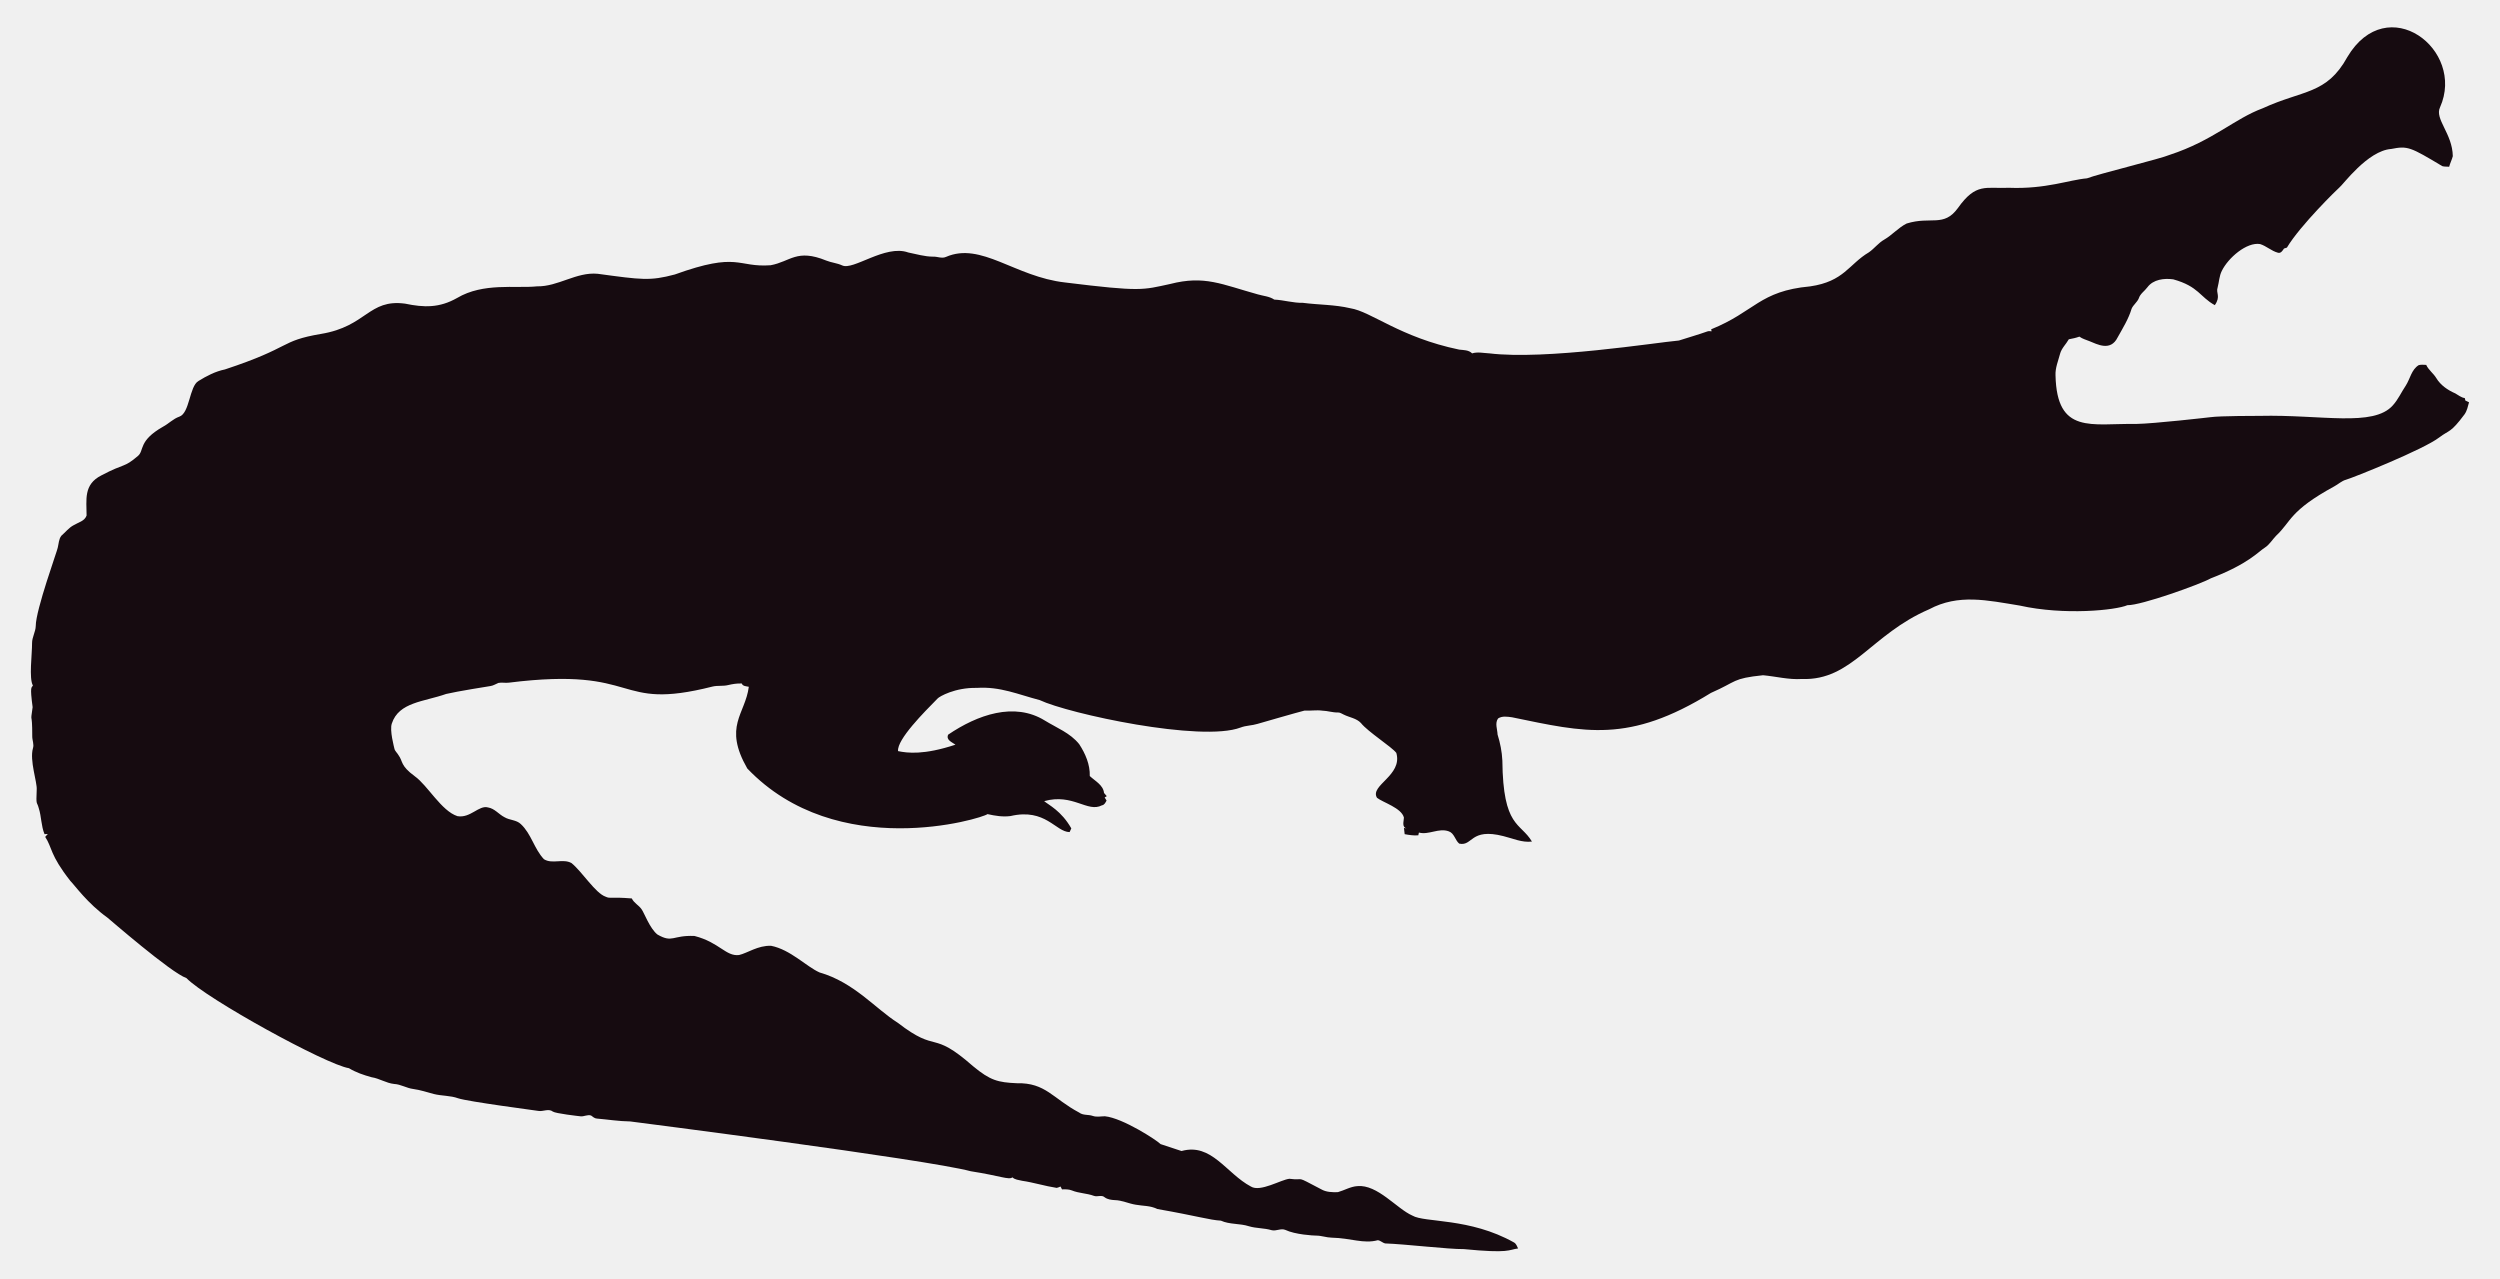
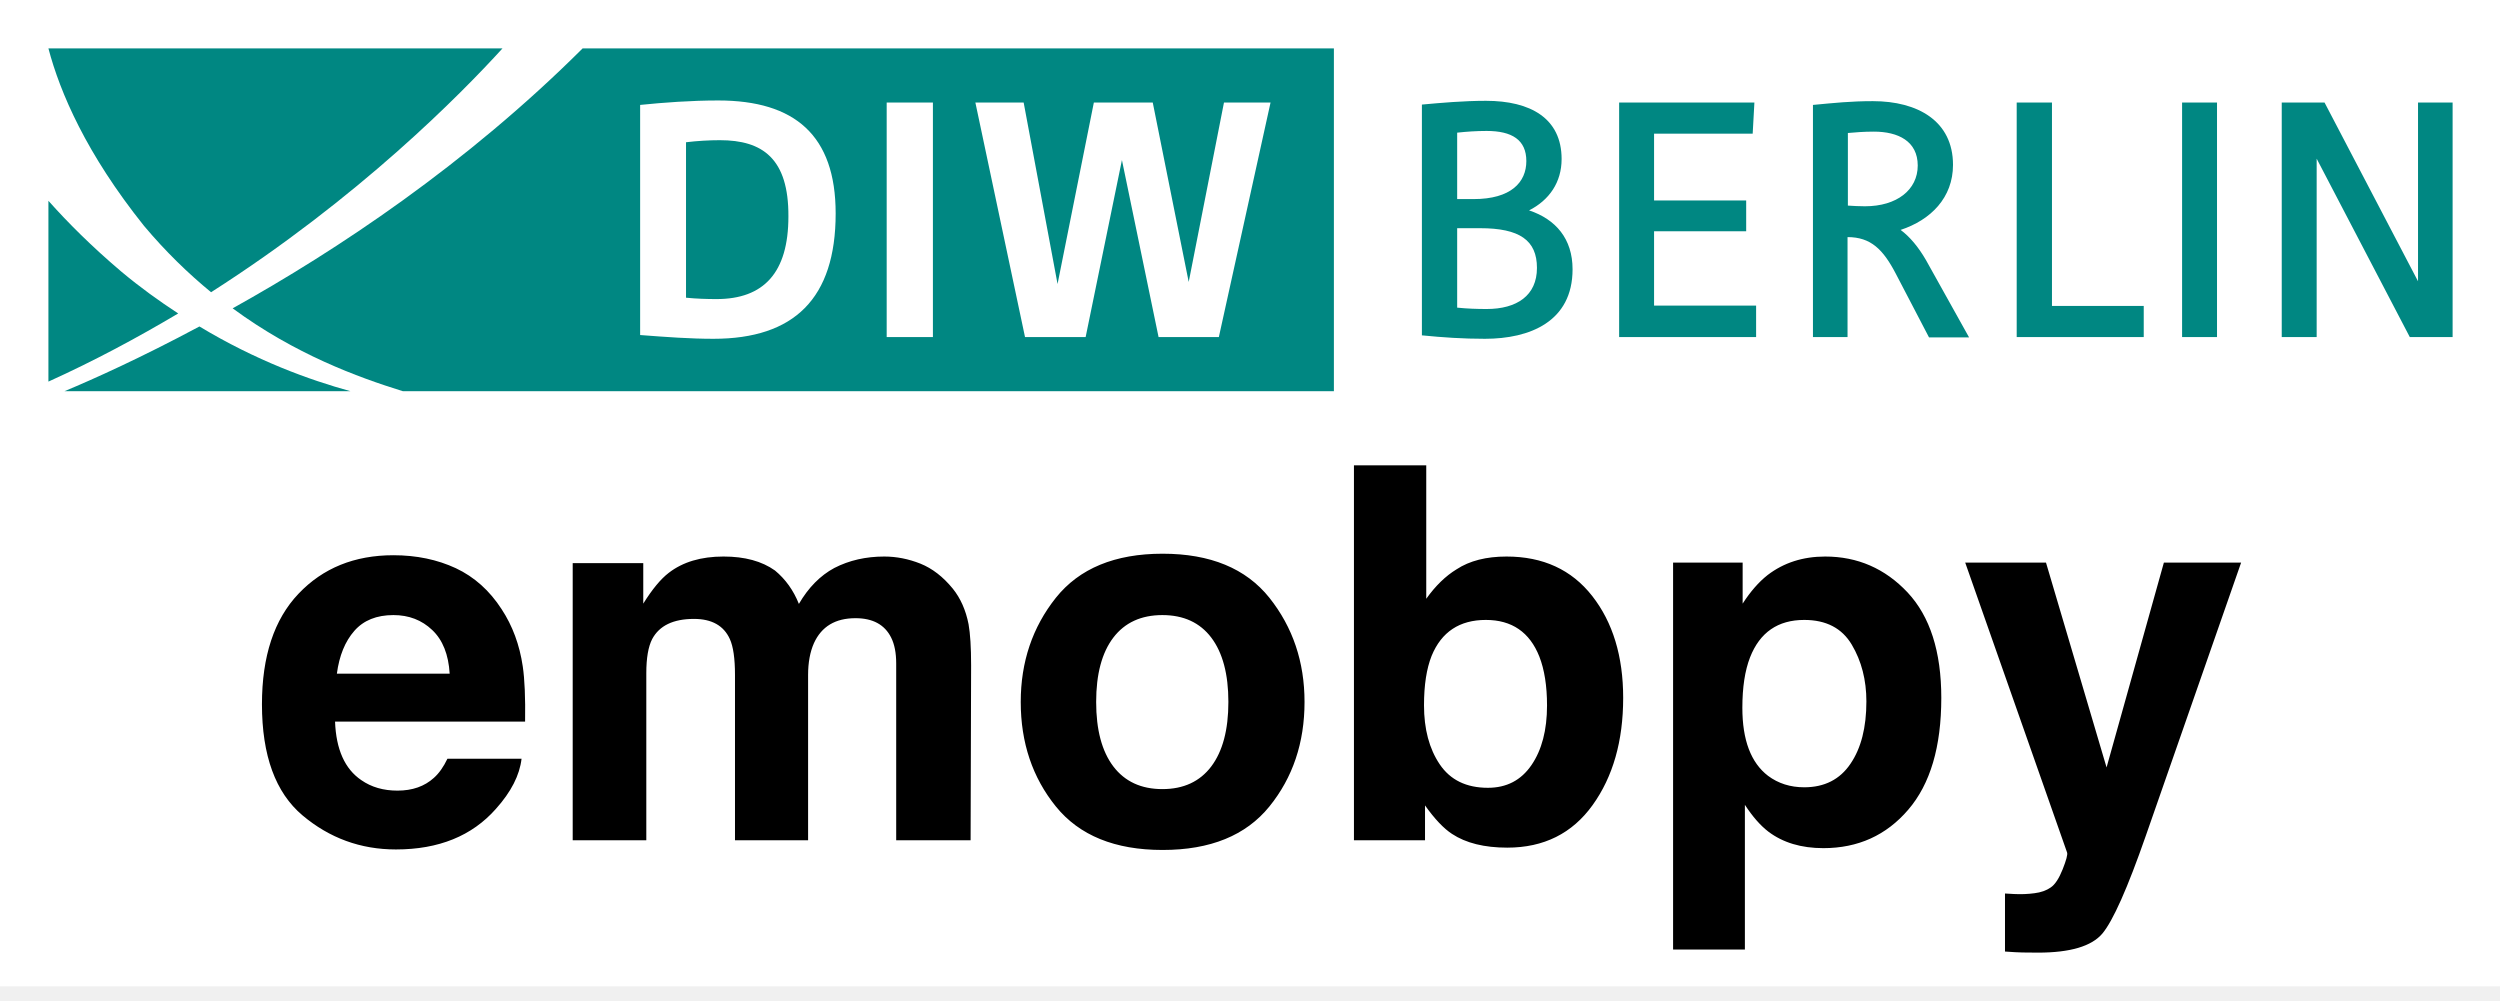
- <svg xmlns="http://www.w3.org/2000/svg" version="1.1" id="Layer_1" x="0px" y="0px" viewBox="0 0 2625.022 1342.022" enable-background="new 0 0 2625.022 1342.022" xml:space="preserve">
-   <path fill="#160B10" d="M2562.057,112.664c-5.93,12.226,13.089,27.649,13.408,51.328c-0.967,3.791-2.837,7.289-3.816,11.093  c-2.417-0.267-4.923,0.089-7.226-0.636c-33.512-20.05-36.245-21.483-53.631-18.038c-24.88,1.775-51.012,38.147-54.547,40.579  c-1,0.685-40.963,39.485-54.967,62.993c-1.056,0.331-2.086,0.661-3.078,1.005c-1.45,2.188-3.295,5.317-6.386,4.363  c-6.755-1.794-12.047-7.022-18.687-9.083c-14.172-2.325-33.569,14.577-40.185,28.126c-2.76,5.432-2.862,11.614-4.401,17.415  c-2.078,5.918,3.558,9.203-2.964,18.611c-15.758-8.651-16.89-19.671-43.645-27.108c-9.541-1.323-21.002,0.025-27.146,8.345  c-2.9,3.956-7.454,6.64-8.994,11.487c-1.705,4.223-5.788,6.857-7.569,10.978c-3.219,10.775-9.274,20.417-14.705,30.186  c-7.484,15.043-21.458,7.113-29.639,3.893c-3.549-1.501-7.378-2.404-10.482-4.745c-3.613,1.31-7.378,2.124-11.131,2.799  c-2.9,5.19-7.62,9.362-9.184,15.252c-1.972,7.442-5.139,14.807-4.771,22.656c1.426,62.435,37.744,50.23,84.657,50.985  c18.427-0.238,76.659-6.917,77.661-7.06c10.315-1.512,51.103-1.387,52.104-1.425c64.718-1.507,119.253,12.017,139.725-10.991  c5.622-6.144,8.955-13.878,13.598-20.735c4.617-7.073,5.915-16.893,13.662-21.562c2.519-0.687,5.19-0.305,7.81-0.242  c2.481,5.406,7.582,8.854,10.609,13.891c4.503,7.467,12.047,12.632,19.921,16.041c3.269,1.794,6.144,4.389,9.999,4.936  c0.166,0.852,0.369,1.705,0.598,2.57c1.259,0.611,2.519,1.208,3.854,1.819c-1.196,4.325-2.073,8.854-4.681,12.606  c-14.981,20.134-15.737,16.079-26.561,24.297c-16.513,12.73-90.704,42.38-97.937,44.421c-4.63,1.259-8.078,4.719-12.199,6.907  c-47.689,26.034-44.914,36.755-61.276,51.99c-3.969,4.096-6.856,9.273-11.754,12.403c-6.886,4.248-16.845,16.908-56.76,32.26  c-10.994,6.222-73.381,28.559-87.544,28.177c-12.182,5.289-66.295,10.873-113.113,0.394c-34.047-5.52-64.247-12.539-95.05,3.905  c-61.045,26.219-81.054,75.205-133.67,73.195c-13.739,0.903-27.159-2.684-40.745-3.943c-32.756,3.396-26.951,6.432-54.687,18.547  c-86.536,53.421-132.198,41.426-208.888,25.607c-4.859-0.636-10.304-1.616-14.68,1.259c-3.511,4.999-0.687,11.232-0.509,16.804  c2.76,8.879,4.605,18.076,5.037,27.388c0.678,70.703,18.876,64.615,31.064,85.038c-10.38,1.31-20.137-3.346-30.008-5.724  c-35.054-8.942-31.959,10.974-46.367,7.887c-4.376-3.651-5.076-10.864-10.94-12.886c-10.482-3.893-20.875,4.033-31.37,1.285  c-0.165,0.725-0.483,2.163-0.649,2.875c-4.834,0.432-9.592-0.331-14.311-1.196c-0.153-2.201-0.407-4.401-0.751-6.551  c0.7,0.127,2.112,0.382,2.824,0.509c-5.368-1.387-2.926-7.48-2.862-11.411c-2.581-10.171-21.93-15.743-28.266-20.735  c-7.896-13.101,27.192-23.356,20.29-47.143c-4.808-6.385-29.888-22.164-37.17-31.395c-4.783-5.063-12.047-5.813-18.013-8.815  c-1.972-0.827-3.791-2.315-6.017-2.239c-5.597,0.191-10.965-1.781-16.537-1.908c-6.208-0.878-12.441,0.318-18.661-0.076  c-6.376,1.51-49.471,13.993-49.471,13.993c-5.775,1.781-11.97,1.603-17.631,3.791c-41.153,15.671-180.401-14.399-211.051-28.838  c-22.477-5.819-41.27-14.396-65.945-12.772c-23.033-0.496-39.521,9.215-41.101,11.08c-14.156,14.382-42.805,43.009-41.597,55.297  c9.881,2.049,27.067,4.244,60.297-6.755c-3.6-2.633-10.164-4.859-7.683-10.52c30.91-20.96,69.478-34.528,101.385-14.896  c12.454,7.683,26.879,13.128,36.241,24.907c6.449,9.897,11.461,21.384,11.08,33.43c5.483,5.19,14.184,9.464,14.96,17.771  c0.954,1.132,1.883,2.239,2.9,3.371c-0.56,0.344-1.679,1.03-2.251,1.361c0.674,1.081,1.336,2.15,2.022,3.244  c-1.157,2.112-2.252,4.643-4.923,5.037c-15.167,7.923-30.412-12.885-60.589-4.414c4.515,3.914,17.957,10.035,28.495,28.596  c-0.623,1.285-1.221,2.582-1.781,3.893c-14.581-0.066-25.26-25.439-62.103-16.83c-8.065,1.081-16.27-0.28-24.119-2.048  c-5.689,4.616-157.704,51.097-252.241-47.919c-25.462-44.516-2.105-56.742,1.616-85.776c-2.646-0.598-6.259-0.445-7.429-3.447  c-4.834-0.216-9.63,0.547-14.311,1.666c-5.343,1.336-10.927,0.254-16.283,1.527c-104.921,26.598-73.475-21.586-213.976-4.058  c-3.638,0.483-7.327-0.471-10.927,0.267c-2.722,1.043-5.203,2.786-8.129,3.244c-1.005,0.139-35.568,5.632-46.749,8.332  c-23.248,8.245-49.669,8.494-57.027,31.013c-2.544,7.127,2.495,25.23,2.659,26.23c0.509,2.748,2.964,4.529,4.274,6.907  c5.125,7.002,1.576,10.814,17.186,22.287c13.483,9.569,27.903,36.42,44.764,41.877c13.652,2.389,22.508-11.842,32.107-9.146  c7.022,1.107,11.334,7.276,17.415,10.317c5.356,3.193,12.365,2.633,17.033,7.162c11.029,10.189,14.018,26.078,24.284,36.878  c8.765,5.47,19.972-0.979,28.965,4.071c11.309,9.233,25.045,31.634,35.809,35.287c4.836,2.294,4.589-0.02,27.477,1.832  c2.226,4.796,7.327,7.085,10.253,11.347c2.611,3.387,8.633,20.294,16.715,26.574c16.075,9.185,15.426,0.491,38.875,1.488  c26.056,6.667,32.977,21.713,46.774,19.997c8.688-1.942,19.833-10.206,33.646-9.68c20.419,4.043,37.013,21.857,50.896,27.986  c36.199,10.4,58.502,37.92,82.062,52.817c43.011,33.213,34.403,6.396,79.034,45.566c18.208,15.125,26.246,17.04,45.986,17.936  c30.318-0.751,37.93,16.193,65.525,30.81c4.134,3.155,9.541,1.844,14.196,3.498c4.147,1.463,8.51,0.394,12.772,0.369  c18.974,1.87,55.059,25.539,58.465,29.232c7.353,2.353,14.667,4.91,22.02,7.276c31.527-8.837,46.862,23.524,72.916,37.323  c9.817,6.052,31.604-7.299,40.338-8.179c17.829,2.357,3.781-4.531,33.392,11.016c5.241,3.066,11.589,3.218,17.504,3.028  c6.869-1.921,13.204-5.852,20.48-6.348c21.245-1.942,41.314,23.767,57.816,30.975c12.756,7.578,60.29,2.089,106.638,28.189  c2.366,1.298,3.155,4.007,4.3,6.284c-10.435,1.423-8.676,5.392-56.964,0.7c-16.115,0.199-61.486-5.252-82.52-5.953  c-2.824-0.572-4.91-3.04-7.772-3.397c-15.269,4.072-27.792-2.198-48.492-2.671c-5.546-0.102-10.825-2.201-16.359-2.162  c-2.762-0.015-21.848-1.008-32.323-6.004c-4.758-1.972-9.668,1.654-14.476,0.293c-7.747-2.315-16.003-1.781-23.737-4.121  c-9.541-3.104-20.277-1.692-29.41-5.865c-12.12-0.691-23.98-4.714-66.899-12.25c-6.984-3.625-14.985-3.091-22.516-4.49  c-7.416-1.145-14.324-4.643-21.892-4.821c-3.727-0.204-7.632-0.649-10.698-2.939c-3.206-2.951-7.645-0.127-11.334-1.539  c-7.531-2.798-15.774-2.646-23.203-5.712c-3.282-1.298-6.844-1.17-10.278-1.081c-0.394-0.763-1.183-2.264-1.577-3.015  c-1.285,0.636-2.608,1.119-3.982,1.45c-12.263-1.87-24.131-5.674-36.394-7.467c-3.46-0.903-7.404-1.005-10.113-3.6  c-3.831,2.97-12.398-1.54-43.747-6.411c-46.335-12.483-357.594-52.295-357.594-52.295c-11.716-0.14-23.317-2.023-34.982-3.015  c-2.442-0.127-4.211-1.844-6.068-3.18c-3.753-1.387-7.467,1.336-11.271,0.789c-2.02-0.195-26.027-2.946-28.838-4.923  c-4.592-3.587-10.278,0.216-15.367-0.738c-2.203-0.387-74.203-9.818-84.135-13.242c-8.243-2.989-17.224-2.379-25.658-4.529  c-7.162-1.895-14.209-4.274-21.574-5.254c-6.92-0.878-13.001-4.923-20.035-5.266c-8.319-0.878-15.443-5.826-23.648-7.073  c-8.256-2.252-16.448-5.037-23.775-9.49c-23.552-3.584-149.518-72.739-170.649-94.63c-16.013-5.37-81.914-62.745-82.914-63.439  c-21.039-15.096-34.147-33.758-38.964-38.595c-21.778-27.726-18.854-34.892-26.396-46.215c0.916-1.018,1.832-2.01,2.748-3.015  c-1.145,0.038-2.29,0.076-3.435,0.14c-3.651-8.676-3.18-18.28-6.042-27.172c-2.062-7.913-2.975-1.701-2.175-19.526  c0.634-7.664-7.675-30.697-3.931-43.518c1.348-4.16-0.814-8.281-0.751-12.454c0.068-28.882-2.418-11.02,0.394-30.657  c-3.041-22.85-1.09-20.042,0.305-22.719c-4.294-7.378-0.844-32.606-0.89-44.586c-0.025-6.246,3.714-11.741,3.867-17.962  c0-16.859,22.775-79.378,23.076-82.113c1.056-4.198,1.043-9.032,3.778-12.568c4.338-3.74,7.874-8.485,13.052-11.169  c4.745-2.913,11.411-4.172,13.471-10.088c0.043-16.362-3.503-32.575,15.532-42.157c25.219-13.344,23.115-7.424,38.34-20.379  c6.931-5.754,0.059-15.764,26.434-30.772c5.915-3.129,10.622-8.281,17.046-10.507c11.015-3.661,10.497-31.892,20.099-37.437  c8.612-5.33,17.796-10.113,27.795-12.148c71.433-23.584,56.818-29.805,100.939-37.31c48.019-7.907,49.805-36.895,88.244-31.777  c19.858,4.163,35.994,4.605,54.61-5.953c27.665-16.35,60.97-9.859,83.919-12.212c22.172,0.42,41.279-15.29,63.693-13.191  c46.138,6.272,54.878,7.691,80.993,0.738c67.442-24.31,65.094-7.128,100.634-9.706c20.946-3.875,27.233-17.596,58.388-4.91  c5.368,2.188,11.283,2.595,16.575,5.025c11.553,5.818,45.215-22.204,69.43-13.535c8.676,1.717,17.262,4.401,26.205,4.401  c4.49-0.216,9.083,2.252,13.446,0.293c37.015-16.156,72.304,20.872,125.096,26.815c80.305,9.923,81.3,7.845,110.289,1.603  c36.266-9.336,54.189,0.413,92.111,10.902c5.775,1.717,12.11,1.984,17.237,5.47c10.075,0.458,19.844,3.638,29.983,3.396  c16.588,2.163,33.506,1.819,49.853,5.686c21.982,3.418,52.115,30.498,114.347,43.441c4.681,0.572,9.999,0.28,13.586,3.956  c5.864-1.844,12.047-0.267,18.038-0.025c59.148,7.176,174.934-11.359,199.106-13.471c9.82-3.218,19.819-5.966,29.576-9.452  c1.488-0.674,3.155-0.356,4.758-0.229c-0.115-0.522-0.356-1.577-0.483-2.099c45.944-18.548,50.589-40.213,103.827-45.057  c35.891-5.17,40.645-23.282,61.836-35.809c5.712-3.969,9.897-9.808,16.028-13.281c8.408-4.872,14.82-12.555,23.559-16.931  c25.605-7.944,38.867,4.305,53.847-16.257c19.089-26.933,29.276-20.168,53.605-21.256c38.819,1.522,63.061-8.345,81.948-9.935  c11.484-4.495,77.877-20.69,87.061-24.742c45.297-14.857,67.746-37.884,97.505-48.848c42.187-19.404,67.008-14.225,88.74-53.694  C2506.582-10.604,2589.134,52.018,2562.057,112.664z" />
+ <svg xmlns="http://www.w3.org/2000/svg" role="img" viewBox="34.96 161.96 730.08 292.08">
+   <style>svg {enable-background:new 0 0 800 450}</style>
+   <style>.st2{fill:#008782}</style>
+   <path fill="#fff" d="M0 0h800v450H0z" />
+   <path fill="#008782" fill-rule="evenodd" d="M738.7 260.4h12.5v-68.5h-10.1v52.2l-27.3-52.2h-12.5v68.5h10.2v-52.1l27.2 52.1zm-66.5-68.5v68.5h10.2v-68.5h-10.2zm-48.3 68.5H661v-9.1h-26.8v-59.4h-10.3v68.5zm-41.7-60c7.1 0 12.8 2.8 12.8 9.9 0 7.1-6.1 11.9-15.4 11.9-1.8 0-3.4-.1-5-.2v-21.2c2.2-.2 4.7-.4 7.6-.4zm-17.8 60h10.1v-29.2c6.8 0 10.4 3.6 14.1 10.7l9.7 18.6H610l-12.6-22.6c-2.2-3.8-4.7-6.8-7.4-8.8 8.8-2.9 15.3-9.4 15.3-19 0-12.8-10.3-18.6-23.4-18.6-6.4 0-11.1.5-17.5 1.1v67.8zm-56.6 0h40v-9.2H518v-21.7h26.9v-9H518V201h28.8l.5-9.1h-39.5v68.5zm-38.7-60.2c7.4 0 11.6 2.6 11.6 8.8 0 6.2-4.5 11.1-15.4 11.1h-4.8v-19.4c2.8-.3 5.6-.5 8.6-.5zm-1.9 28.4c11.5 0 16.6 3.5 16.6 11.6s-5.9 12-14.7 12c-2.8 0-5.7-.1-8.6-.4v-23.2h6.7zm-16.9 31.3c6 .6 11.9 1 18.3 1 13.1 0 25.6-5 25.6-20.3 0-8.9-4.9-14.6-12.7-17.2 5.9-3 9.5-8.2 9.5-15 0-11.9-9.1-17-22.1-17-6.5 0-13.3.6-18.7 1.1v67.4h.1z" clip-rule="evenodd" />
+   <path d="M70.3 241.2c-8.6-7.3-15.5-14.2-21.2-20.6v52.8c13.5-6.1 26.1-12.9 37.9-19.9-5.5-3.6-11.1-7.6-16.7-12.3zm174.9-38.3c-3.1 0-6.6.2-9.9.6v45.4c3 .3 6.1.4 8.9.4 13.8 0 21-7.7 21-24.1.1-17-7.6-22.3-20-22.3zM53.8 276.2h83.5c-12-3.3-27.5-8.9-44.1-18.9-17 9.1-31 15.4-39.4 18.9z" class="st2" />
+   <path d="M205.1 176.1c-34 33.9-71.8 59-102.2 75.9 18.2 13.4 36.5 20.1 49.7 24.2h271.9V176.1H205.1zm38.2 84.8c-6.7 0-13.6-.5-21.4-1.1v-67.2c6.8-.7 15-1.3 22.8-1.3 22.4 0 34.3 10.2 34.3 33 0 24.8-12.1 36.6-35.7 36.6zm64.1-.5h-13.5v-68.5h13.5v68.5zm83.5 0h-17.6l-10.7-51.7-10.6 51.7h-17.7l-14.5-68.5h14.1l9.9 53 10.6-53h17.2l10.5 52.4 10.3-52.4H406l-15.1 68.5zM96.6 247.3c43.2-27.6 72.9-57.8 85.1-71.2H49.1c3.4 12.9 11.1 30.8 27.9 51.8 6.3 7.5 12.9 13.9 19.6 19.4z" class="st2" />
+   <path d="M138.436 346.194c2.687-3.068 6.496-4.612 11.404-4.612 4.528 0 8.294 1.46 11.341 4.359 3.068 2.899 4.761 7.151 5.099 12.758h-32.943c.698-5.268 2.391-9.415 5.099-12.504zm29.642-18.302c-5.416-2.518-11.489-3.787-18.238-3.787-11.341 0-20.587 3.745-27.696 11.235-7.13 7.49-10.685 18.259-10.685 32.287 0 14.98 3.957 25.792 11.827 32.435 7.892 6.644 16.99 9.965 27.294 9.965 12.504 0 22.216-3.957 29.177-11.827 4.464-4.972 6.961-9.86 7.511-14.663h-21.645c-1.143 2.391-2.454 4.253-3.957 5.586-2.729 2.475-6.263 3.724-10.621 3.724-4.126 0-7.638-1.016-10.579-3.068-4.803-3.258-7.363-8.971-7.659-17.096h55.498c.106-7.003-.127-12.356-.677-16.08-.931-6.347-3.004-11.912-6.178-16.736-3.512-5.438-7.977-9.437-13.372-11.975zm-16.736-3.787zm152.402 2.454c-3.47-1.375-6.982-2.074-10.558-2.074-5.353 0-10.219 1.1-14.578 3.343-4.126 2.222-7.575 5.734-10.346 10.494-1.587-3.978-3.914-7.215-6.982-9.754-3.83-2.729-8.823-4.084-15.022-4.084-6.559 0-11.891 1.587-15.996 4.761-2.327 1.777-4.824 4.782-7.448 8.992v-11.827h-20.608v80.93h21.497v-48.791c0-4.422.571-7.744 1.714-9.965 2.095-3.914 6.157-5.882 12.208-5.882 5.205 0 8.696 1.968 10.473 5.882.994 2.179 1.502 5.67 1.502 10.494v48.262h21.349v-48.262c0-3.639.571-6.728 1.714-9.31 2.222-4.866 6.263-7.278 12.124-7.278 5.057 0 8.527 1.883 10.41 5.649.994 1.968 1.481 4.507 1.481 7.575v51.626h21.729l.148-51.097c0-5.268-.254-9.246-.741-11.975-.804-4.126-2.349-7.596-4.612-10.41-2.835-3.47-5.988-5.903-9.458-7.3zm84.95 59.222c-3.322 4.401-8.082 6.622-14.282 6.622s-10.981-2.222-14.324-6.622c-3.343-4.422-5.014-10.685-5.014-18.831 0-8.125 1.671-14.388 5.014-18.788 3.343-4.38 8.125-6.58 14.324-6.58 6.199 0 10.96 2.2 14.282 6.58 3.322 4.401 4.993 10.664 4.993 18.788 0 8.146-1.671 14.409-4.993 18.831zm16.969 11.7c6.834-8.442 10.262-18.619 10.262-30.531 0-11.7-3.428-21.835-10.262-30.425-6.855-8.569-17.244-12.864-31.187-12.864-13.922 0-24.311 4.295-31.166 12.864-6.834 8.59-10.262 18.725-10.262 30.425 0 11.912 3.428 22.089 10.262 30.531 6.855 8.463 17.244 12.695 31.166 12.695 13.943 0 24.332-4.232 31.187-12.695zm-31.187-73.376zm125.468 11.912c-6.03-7.702-14.387-11.531-25.03-11.531-5.903 0-10.769 1.227-14.578 3.724-3.237 1.968-6.178 4.845-8.865 8.611v-38.973h-21.116V407.341h20.756v-10.177c2.814 3.957 5.438 6.728 7.871 8.315 4.062 2.687 9.458 4.02 16.144 4.02 10.664 0 18.979-4.147 24.924-12.42 5.945-8.273 8.929-18.725 8.929-31.314 0-12.145-3.026-22.068-9.034-29.748zm-17.752 49.383c-3.026 4.422-7.257 6.622-12.716 6.622-6.305 0-10.981-2.285-14.07-6.855-3.068-4.549-4.591-10.304-4.591-17.244 0-5.903.741-10.706 2.222-14.43 2.877-7.003 8.167-10.494 15.847-10.494 7.575 0 12.801 3.576 15.615 10.706 1.481 3.787 2.243 8.548 2.243 14.282 0 7.194-1.523 12.991-4.549 17.413zm93.54-35.186c2.856 4.803 4.274 10.346 4.274 16.588 0 7.596-1.545 13.668-4.655 18.217-3.089 4.57-7.596 6.855-13.499 6.855-4.062 0-7.575-1.121-10.558-3.343-5.014-3.83-7.511-10.452-7.511-19.867 0-5.945.741-10.854 2.243-14.726 2.856-7.3 8.146-10.939 15.826-10.939 6.411 0 11.023 2.412 13.88 7.215zm16.292-15.255c-6.58-6.982-14.599-10.473-24.057-10.473-6.496 0-12.102 1.798-16.821 5.416-2.581 2.031-5.014 4.824-7.278 8.336v-11.976H523.555v112.984h20.968V396.994c2.243 3.428 4.507 6.03 6.855 7.829 4.253 3.216 9.606 4.824 16.059 4.824 10.114 0 18.386-3.745 24.797-11.235 6.432-7.49 9.648-18.365 9.648-32.647 0-13.541-3.301-23.803-9.86-30.806zm28.458 87.933v16.948c2.264.169 3.978.254 5.12.275 1.143.021 2.666.042 4.549.042 9.373 0 15.615-1.862 18.746-5.543 3.11-3.703 7.363-13.245 12.716-28.606l27.823-79.745h-22.555l-16.736 59.814-17.688-59.814h-23.591l29.748 84.654c.212.592-.233 2.222-1.291 4.909-1.058 2.666-2.222 4.443-3.47 5.29-1.269.889-2.856 1.46-4.761 1.693-1.883.254-3.851.339-5.945.233zm28.712-98.787z" />
</svg>
